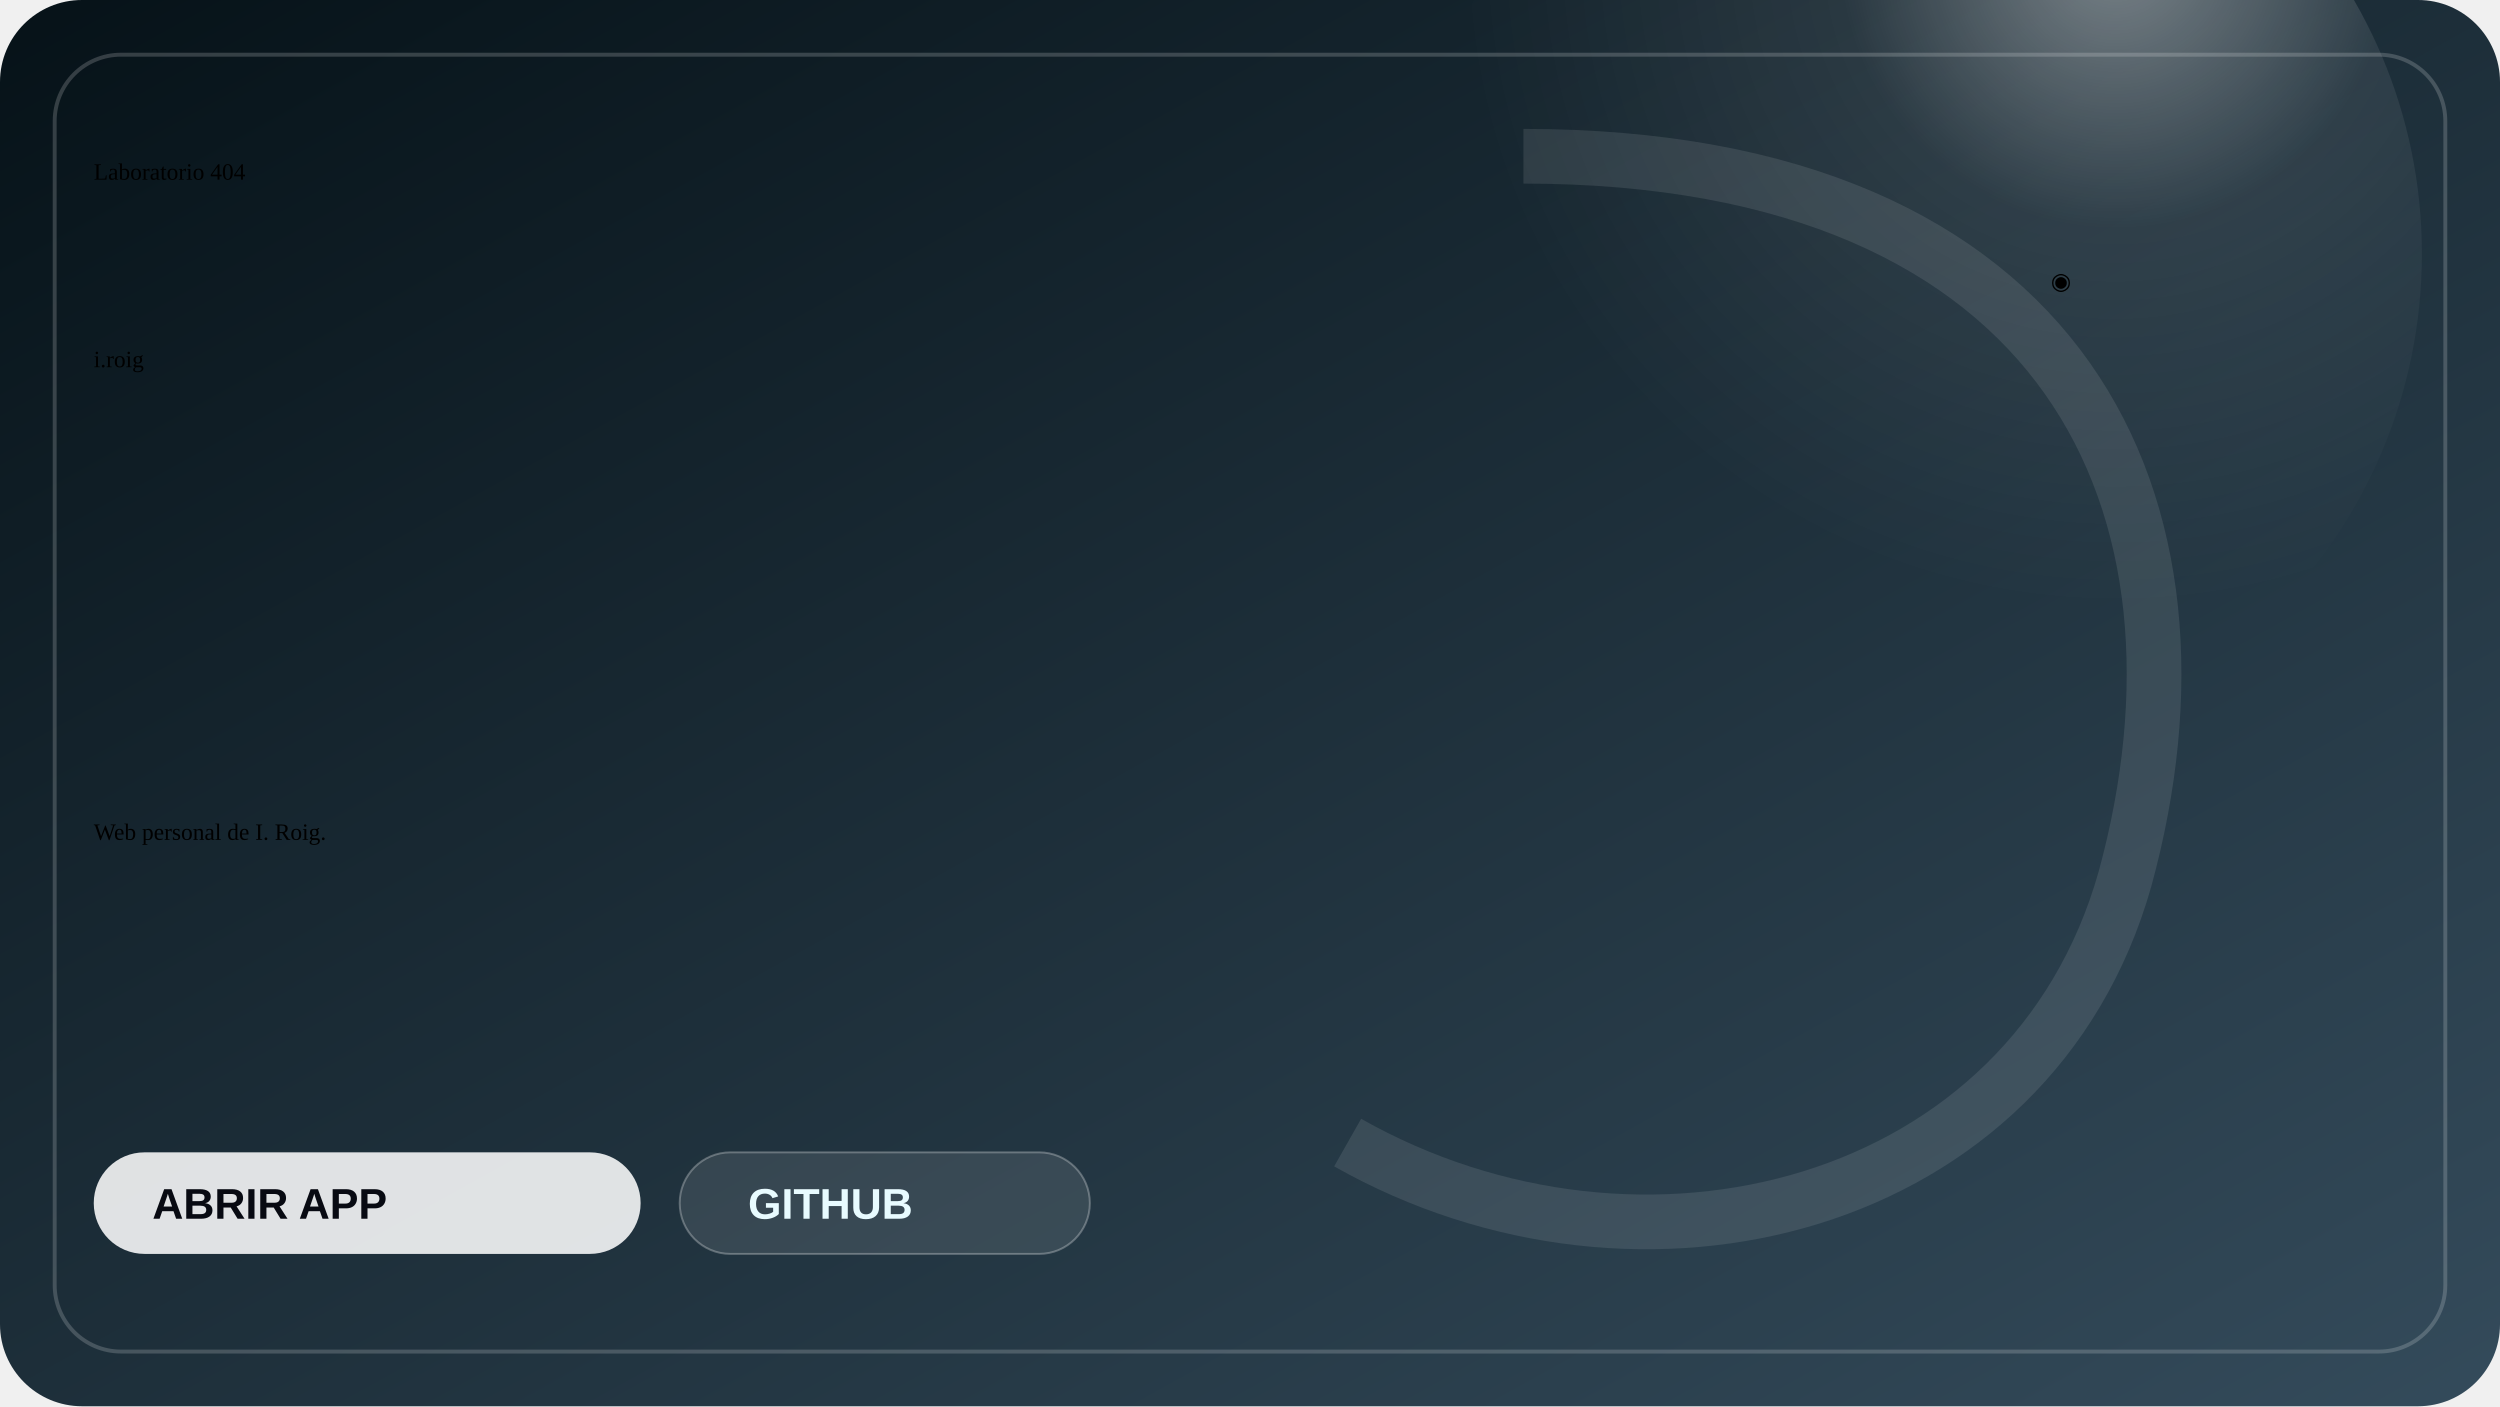
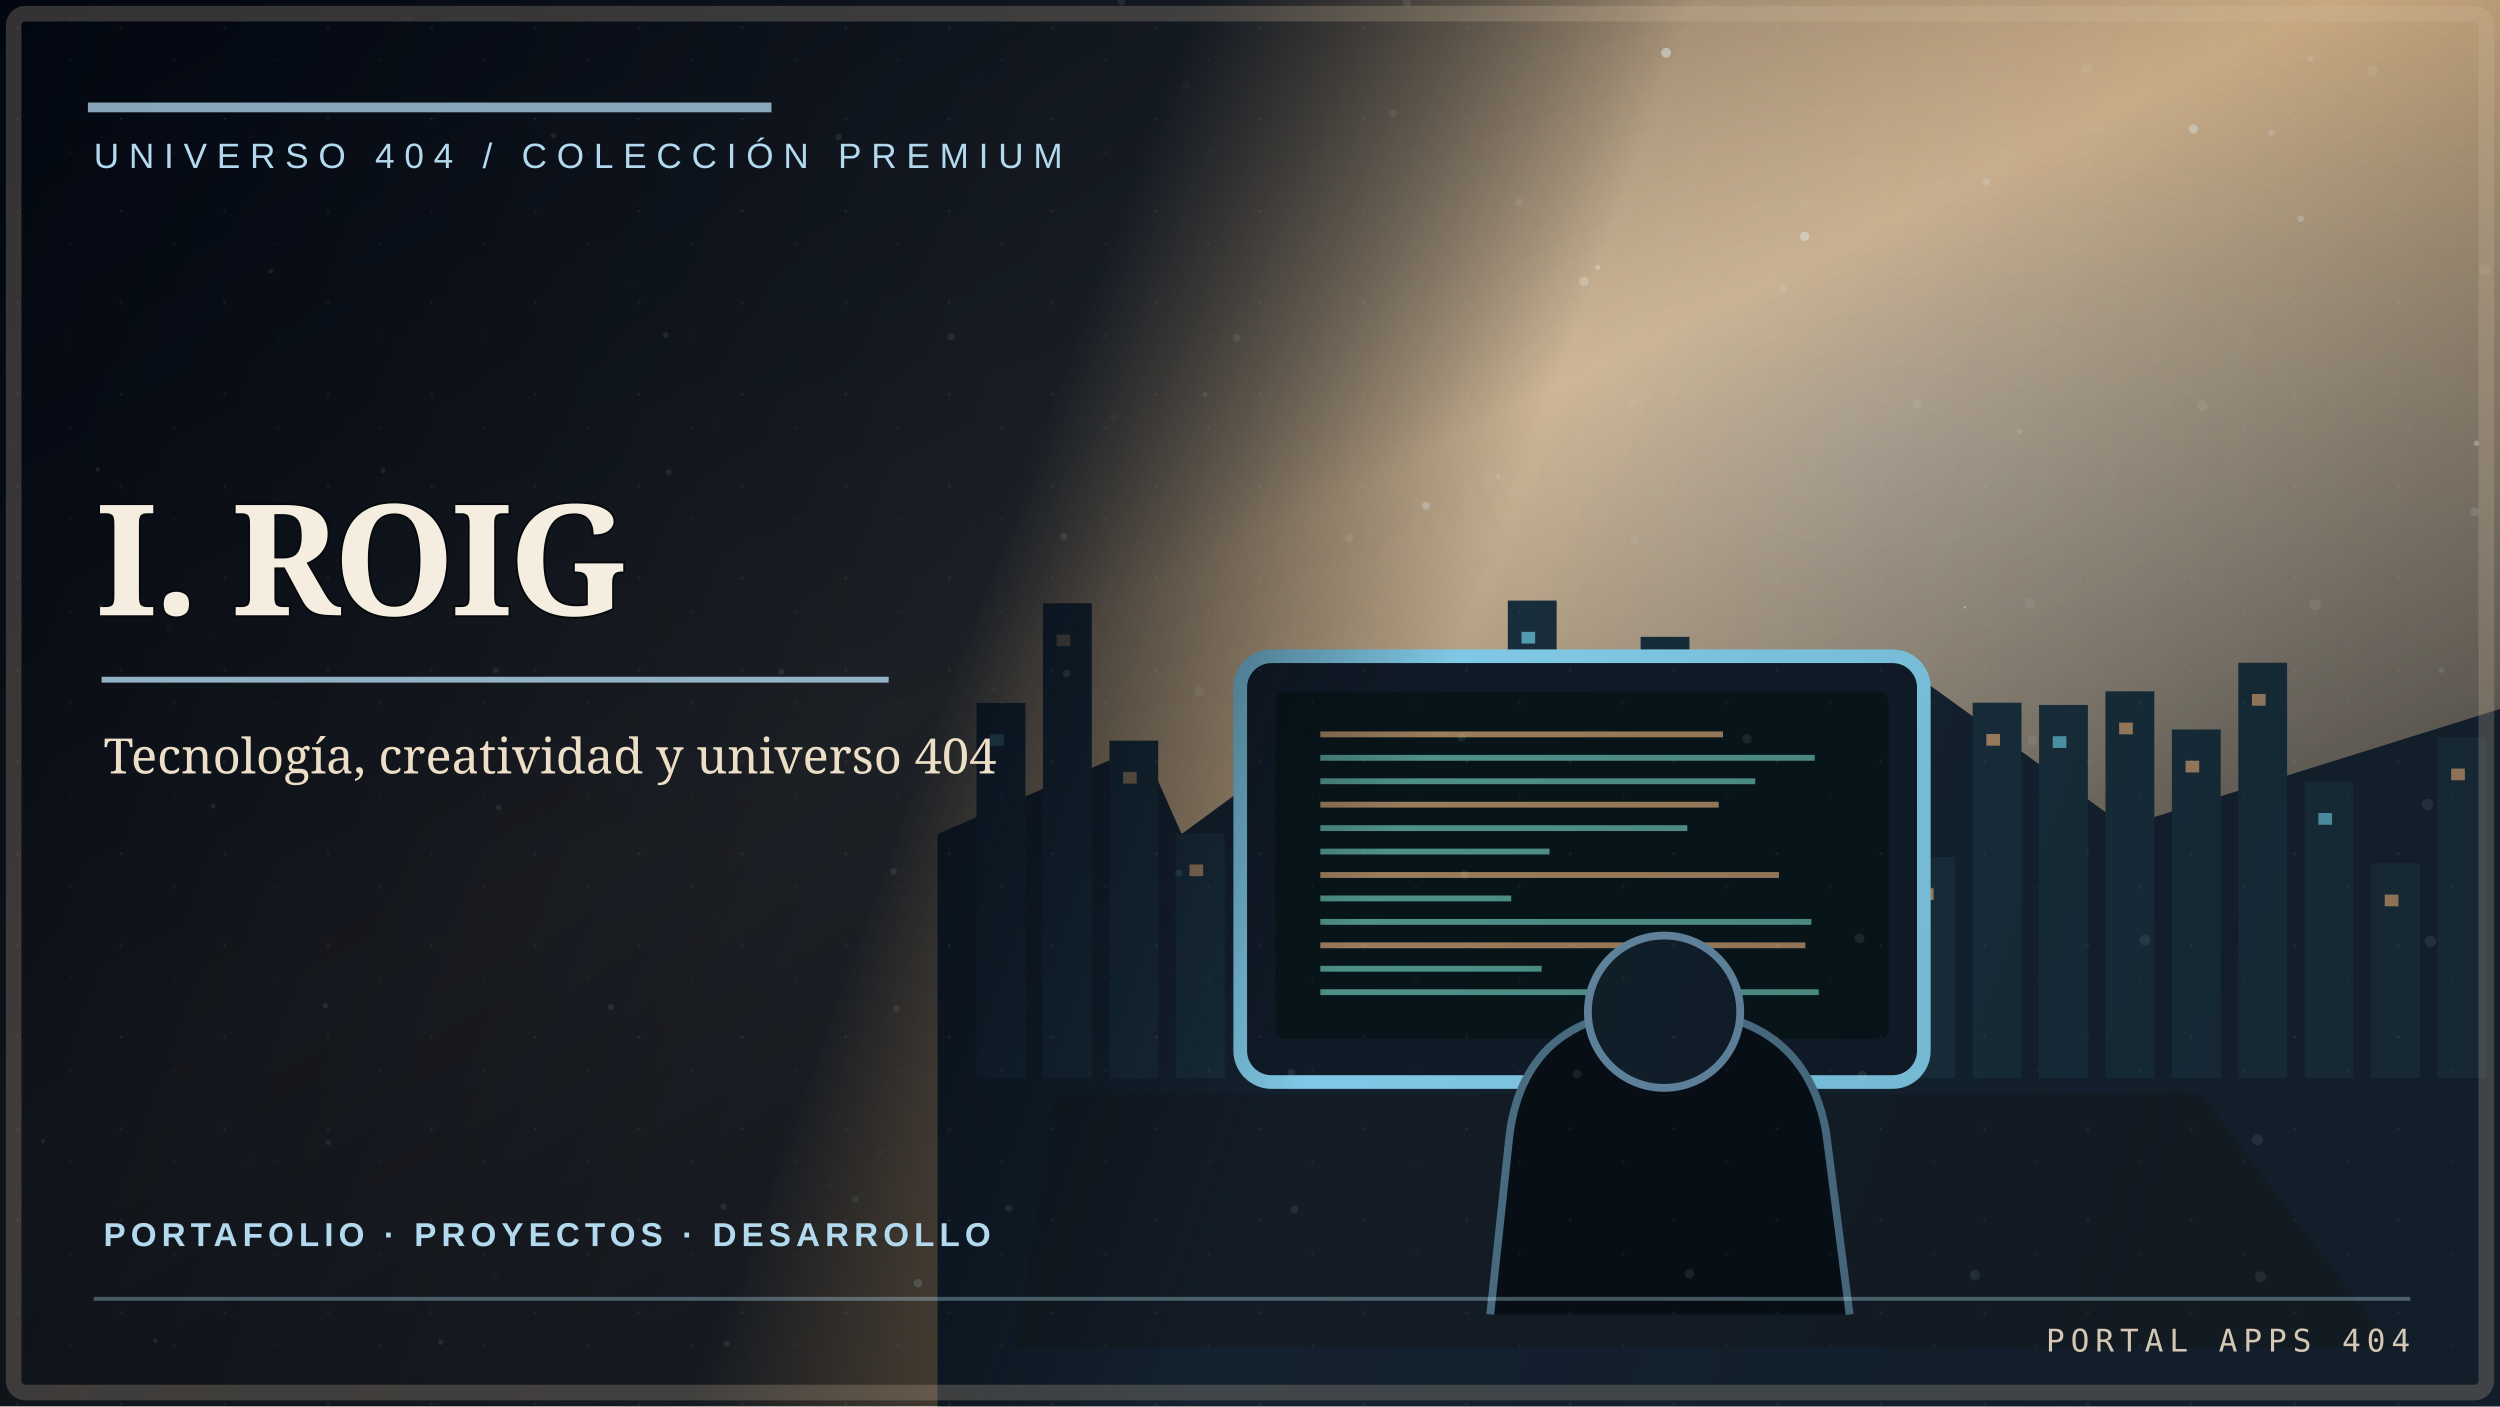
- <svg xmlns="http://www.w3.org/2000/svg" width="1280" height="720" viewBox="0 0 1280 720" role="img" aria-label="Preview de i.roig">
+ <svg xmlns="http://www.w3.org/2000/svg" viewBox="0 0 1280 720" role="img" aria-label="Carátula artística original de i.roig">
  <defs>
-     <linearGradient id="g" x1="0" y1="0" x2="1" y2="1">
-       <stop stop-color="#061218" />
-       <stop offset="1" stop-color="#344b5b" />
+     <linearGradient id="bg" x1="0" y1="0" x2=".9" y2="1">
+       <stop stop-color="#050a13" />
+       <stop offset=".46" stop-color="#e9b77b" />
+       <stop offset="1" stop-color="#070c14" />
    </linearGradient>
-     <radialGradient id="r" cx="70%" cy="20%" r="65%">
-       <stop stop-color="rgba(255,255,255,.42)" />
-       <stop offset=".42" stop-color="rgba(255,255,255,.08)" />
-       <stop offset="1" stop-color="rgba(255,255,255,0)" />
+     <radialGradient id="glare" cx="75%" cy="32%" r="65%">
+       <stop stop-color="#72b6f9" stop-opacity=".28" />
+       <stop offset="1" stop-color="#72b6f9" stop-opacity="0" />
    </radialGradient>
+     <linearGradient id="window" x2="0" y2="1">
+       <stop stop-color="#182c3d" />
+       <stop offset="1" stop-color="#ac7d5b" />
+     </linearGradient>
+     <linearGradient id="shade" x1="0" y1="0" x2="1" y2=".2">
+       <stop stop-color="#020711" stop-opacity=".97" />
+       <stop offset=".46" stop-color="#08101b" stop-opacity=".9" />
+       <stop offset=".65" stop-color="#04090d" stop-opacity="0" />
+       <stop offset="1" stop-color="#04070b" stop-opacity=".13" />
+     </linearGradient>
+     <filter id="soft">
+       <feGaussianBlur stdDeviation="22" />
+     </filter>
+     <filter id="glow">
+       <feGaussianBlur stdDeviation="6" />
+     </filter>
+     <pattern id="grain" width="53" height="47" patternUnits="userSpaceOnUse">
+       <circle cx="9" cy="14" r=".8" fill="#fff" opacity=".22" />
+       <circle cx="36" cy="31" r=".7" fill="#fff" opacity=".19" />
+     </pattern>
  </defs>
-   <rect width="1280" height="720" rx="42" fill="url(#g)" />
-   <rect x="28" y="28" width="1224" height="664" rx="34" fill="none" stroke="rgba(255,255,255,.18)" stroke-width="2" />
-   <circle cx="980" cy="130" r="260" fill="url(#r)" />
-   <path d="M780 80 C1060 80 1140 260 1088 450 C1040 620 840 670 690 585" fill="none" stroke="rgba(255,255,255,.10)" stroke-width="28" />
-   <g opacity=".35">
-     <line x1="0" y1="90" x2="1280" y2="90" class="line" />
-     <line x1="0" y1="180" x2="1280" y2="180" class="line" />
-     <line x1="0" y1="270" x2="1280" y2="270" class="line" />
-     <line x1="0" y1="360" x2="1280" y2="360" class="line" />
-     <line x1="0" y1="450" x2="1280" y2="450" class="line" />
-     <line x1="0" y1="540" x2="1280" y2="540" class="line" />
-     <line x1="0" y1="630" x2="1280" y2="630" class="line" />
-   </g>
-   <text x="48" y="92" class="meta">Laboratorio 404</text>
-   <text x="1050" y="148" class="symbol">◉</text>
-   <text x="48" y="188" class="title">i.roig</text>
-   <text x="48" y="430" class="desc">Web personal de I. Roig.</text>
-   <rect x="48" y="590" width="280" height="52" rx="26" fill="rgba(255,255,255,.86)" />
-   <text x="78" y="624" style="font-family: Arial, Helvetica, sans-serif; font-size: 22px; font-weight: 800; fill: #080a12;">ABRIR APP</text>
-   <rect x="348" y="590" width="210" height="52" rx="26" fill="rgba(255,255,255,.10)" stroke="rgba(255,255,255,.28)" />
-   <text x="383" y="624" style="font-family: Arial, Helvetica, sans-serif; font-size: 22px; font-weight: 800; fill: #e8fbff;">GITHUB</text>
+   <rect width="1280" height="720" fill="url(#bg)" />
+   <rect width="1280" height="720" fill="url(#glare)" />
+   <circle cx="607" cy="44" r="2.3" fill="#e9f5f6" opacity="0.27" />
+   <circle cx="333" cy="334" r="1.4" fill="#e9f5f6" opacity="0.13" />
+   <circle cx="470" cy="657" r="2.2" fill="#e9f5f6" opacity="0.46" />
+   <circle cx="490" cy="182" r="1.4" fill="#e9f5f6" opacity="0.17" />
+   <circle cx="1148" cy="475" r="0.5" fill="#e9f5f6" opacity="0.11" />
+   <circle cx="695" cy="490" r="1.7" fill="#e9f5f6" opacity="0.24" />
+   <circle cx="271" cy="705" r="1.6" fill="#e9f5f6" opacity="0.25" />
+   <circle cx="656" cy="562" r="1.9" fill="#e9f5f6" opacity="0.27" />
+   <circle cx="1034" cy="221" r="1.3" fill="#e9f5f6" opacity="0.15" />
+   <circle cx="515" cy="506" r="1.5" fill="#e9f5f6" opacity="0.37" />
+   <circle cx="913" cy="148" r="2.0" fill="#e9f5f6" opacity="0.14" />
+   <circle cx="640" cy="443" r="1.0" fill="#e9f5f6" opacity="0.39" />
+   <circle cx="617" cy="202" r="1.3" fill="#e9f5f6" opacity="0.48" />
+   <circle cx="1178" cy="112" r="1.7" fill="#e9f5f6" opacity="0.29" />
+   <circle cx="1278" cy="483" r="2.4" fill="#e9f5f6" opacity="0.20" />
+   <circle cx="87" cy="321" r="2.3" fill="#e9f5f6" opacity="0.50" />
+   <circle cx="128" cy="70" r="0.9" fill="#e9f5f6" opacity="0.43" />
+   <circle cx="1167" cy="486" r="2.0" fill="#e9f5f6" opacity="0.36" />
+   <circle cx="5" cy="341" r="1.6" fill="#e9f5f6" opacity="0.13" />
+   <circle cx="96" cy="176" r="2.0" fill="#e9f5f6" opacity="0.15" />
+   <circle cx="713" cy="58" r="2.1" fill="#e9f5f6" opacity="0.19" />
+   <circle cx="940" cy="337" r="2.3" fill="#e9f5f6" opacity="0.36" />
+   <circle cx="368" cy="217" r="0.6" fill="#e9f5f6" opacity="0.49" />
+   <circle cx="425" cy="607" r="1.8" fill="#e9f5f6" opacity="0.16" />
+   <circle cx="356" cy="664" r="1.5" fill="#e9f5f6" opacity="0.43" />
+   <circle cx="130" cy="631" r="0.9" fill="#e9f5f6" opacity="0.32" />
+   <circle cx="1079" cy="715" r="1.5" fill="#e9f5f6" opacity="0.38" />
+   <circle cx="524" cy="348" r="0.8" fill="#e9f5f6" opacity="0.17" />
+   <circle cx="34" cy="178" r="1.0" fill="#e9f5f6" opacity="0.34" />
+   <circle cx="1149" cy="674" r="1.1" fill="#e9f5f6" opacity="0.14" />
+   <circle cx="1163" cy="68" r="1.6" fill="#e9f5f6" opacity="0.20" />
+   <circle cx="583" cy="278" r="0.7" fill="#e9f5f6" opacity="0.34" />
+   <circle cx="924" cy="121" r="2.4" fill="#e9f5f6" opacity="0.44" />
+   <circle cx="1264" cy="679" r="2.2" fill="#e9f5f6" opacity="0.40" />
+   <circle cx="1006" cy="311" r="0.6" fill="#e9f5f6" opacity="0.49" />
+   <circle cx="7" cy="226" r="2.3" fill="#e9f5f6" opacity="0.50" />
+   <circle cx="318" cy="618" r="1.6" fill="#e9f5f6" opacity="0.23" />
+   <circle cx="36" cy="10" r="1.4" fill="#e9f5f6" opacity="0.41" />
+   <circle cx="825" cy="479" r="0.8" fill="#e9f5f6" opacity="0.39" />
+   <circle cx="1017" cy="93" r="1.8" fill="#e9f5f6" opacity="0.23" />
+   <circle cx="341" cy="78" r="2.0" fill="#e9f5f6" opacity="0.18" />
+   <circle cx="367" cy="467" r="1.4" fill="#e9f5f6" opacity="0.23" />
+   <circle cx="438" cy="614" r="1.8" fill="#e9f5f6" opacity="0.44" />
+   <circle cx="730" cy="259" r="2.0" fill="#e9f5f6" opacity="0.46" />
+   <circle cx="40" cy="638" r="2.5" fill="#e9f5f6" opacity="0.17" />
+   <circle cx="570" cy="214" r="2.1" fill="#e9f5f6" opacity="0.27" />
+   <circle cx="296" cy="12" r="1.5" fill="#e9f5f6" opacity="0.17" />
+   <circle cx="1161" cy="551" r="2.4" fill="#e9f5f6" opacity="0.31" />
+   <circle cx="253" cy="654" r="2.2" fill="#e9f5f6" opacity="0.35" />
+   <circle cx="539" cy="658" r="1.9" fill="#e9f5f6" opacity="0.16" />
+   <circle cx="1248" cy="506" r="2.1" fill="#e9f5f6" opacity="0.21" />
+   <circle cx="18" cy="640" r="2.2" fill="#e9f5f6" opacity="0.31" />
+   <circle cx="818" cy="137" r="1.3" fill="#e9f5f6" opacity="0.29" />
+   <circle cx="221" cy="379" r="1.7" fill="#e9f5f6" opacity="0.32" />
+   <circle cx="458" cy="393" r="1.4" fill="#e9f5f6" opacity="0.23" />
+   <circle cx="709" cy="454" r="0.6" fill="#e9f5f6" opacity="0.41" />
+   <circle cx="328" cy="449" r="1.6" fill="#e9f5f6" opacity="0.27" />
+   <circle cx="660" cy="573" r="2.3" fill="#e9f5f6" opacity="0.43" />
+   <circle cx="127" cy="594" r="0.9" fill="#e9f5f6" opacity="0.21" />
+   <circle cx="576" cy="579" r="1.8" fill="#e9f5f6" opacity="0.41" />
+   <circle cx="1010" cy="376" r="1.1" fill="#e9f5f6" opacity="0.49" />
+   <circle cx="1197" cy="416" r="2.4" fill="#e9f5f6" opacity="0.26" />
+   <circle cx="853" cy="27" r="2.5" fill="#e9f5f6" opacity="0.47" />
+   <circle cx="897" cy="504" r="1.3" fill="#e9f5f6" opacity="0.41" />
+   <circle cx="811" cy="144" r="2.4" fill="#e9f5f6" opacity="0.28" />
+   <circle cx="509" cy="353" r="1.4" fill="#e9f5f6" opacity="0.43" />
+   <circle cx="108" cy="325" r="1.4" fill="#e9f5f6" opacity="0.44" />
+   <circle cx="247" cy="469" r="0.5" fill="#e9f5f6" opacity="0.41" />
+   <circle cx="832" cy="376" r="1.7" fill="#e9f5f6" opacity="0.13" />
+   <circle cx="209" cy="339" r="2.1" fill="#e9f5f6" opacity="0.10" />
+   <circle cx="963" cy="483" r="0.6" fill="#e9f5f6" opacity="0.38" />
+   <circle cx="658" cy="425" r="1.7" fill="#e9f5f6" opacity="0.34" />
+   <circle cx="1250" cy="343" r="1.5" fill="#e9f5f6" opacity="0.11" />
+   <circle cx="767" cy="244" r="1.3" fill="#e9f5f6" opacity="0.19" />
+   <circle cx="323" cy="146" r="1.3" fill="#e9f5f6" opacity="0.12" />
+   <circle cx="977" cy="445" r="2.4" fill="#e9f5f6" opacity="0.49" />
+   <circle cx="1081" cy="522" r="0.6" fill="#e9f5f6" opacity="0.33" />
+   <circle cx="1267" cy="262" r="2.3" fill="#e9f5f6" opacity="0.17" />
+   <circle cx="210" cy="9" r="1.9" fill="#e9f5f6" opacity="0.30" />
+   <circle cx="467" cy="403" r="2.0" fill="#e9f5f6" opacity="0.32" />
+   <circle cx="493" cy="128" r="1.3" fill="#e9f5f6" opacity="0.10" />
+   <circle cx="451" cy="590" r="1.8" fill="#e9f5f6" opacity="0.11" />
+   <circle cx="1123" cy="66" r="2.3" fill="#e9f5f6" opacity="0.45" />
+   <circle cx="1129" cy="383" r="2.5" fill="#e9f5f6" opacity="0.11" />
+   <circle cx="574" cy="397" r="2.0" fill="#e9f5f6" opacity="0.43" />
+   <circle cx="318" cy="401" r="2.1" fill="#e9f5f6" opacity="0.30" />
+   <circle cx="516" cy="14" r="0.7" fill="#e9f5f6" opacity="0.14" />
+   <circle cx="1059" cy="363" r="0.9" fill="#e9f5f6" opacity="0.17" />
+   <circle cx="526" cy="666" r="1.3" fill="#e9f5f6" opacity="0.40" />
+   <circle cx="763" cy="399" r="2.4" fill="#e9f5f6" opacity="0.46" />
+   <circle cx="240" cy="376" r="2.2" fill="#e9f5f6" opacity="0.25" />
+   <circle cx="609" cy="619" r="2.2" fill="#e9f5f6" opacity="0.46" />
+   <circle cx="1268" cy="227" r="1.4" fill="#e9f5f6" opacity="0.39" />
+   <circle cx="614" cy="354" r="2.5" fill="#e9f5f6" opacity="0.20" />
+   <circle cx="1183" cy="30" r="1.4" fill="#e9f5f6" opacity="0.21" />
+   <path d="M480 427L585 382L605 427L695 361L747 418L843 380L873 438L973 340L1088 423L1280 363V720H480Z" fill="#14212f" />
+   <rect x="500" y="359.92" width="25" height="192.08" fill="#182d3b" />
+   <rect x="507" y="375.92" width="7" height="6" fill="#71d9ef" opacity=".65" />
+   <rect x="534" y="308.845" width="25" height="243.155" fill="#182d3b" />
+   <rect x="541" y="324.845" width="7" height="6" fill="#ebaf78" opacity=".65" />
+   <rect x="568" y="379.215" width="25" height="172.785" fill="#182d3b" />
+   <rect x="575" y="395.215" width="7" height="6" fill="#ebaf78" opacity=".65" />
+   <rect x="602" y="426.603" width="25" height="125.397" fill="#182d3b" />
+   <rect x="609" y="442.603" width="7" height="6" fill="#ebaf78" opacity=".65" />
+   <rect x="636" y="471.265" width="25" height="80.735" fill="#182d3b" />
+   <rect x="643" y="487.265" width="7" height="6" fill="#71d9ef" opacity=".65" />
+   <rect x="670" y="441.139" width="25" height="110.861" fill="#182d3b" />
+   <rect x="677" y="457.139" width="7" height="6" fill="#ebaf78" opacity=".65" />
+   <rect x="704" y="336.125" width="25" height="215.875" fill="#182d3b" />
+   <rect x="711" y="352.125" width="7" height="6" fill="#ebaf78" opacity=".65" />
+   <rect x="738" y="460.606" width="25" height="91.394" fill="#182d3b" />
+   <rect x="745" y="476.606" width="7" height="6" fill="#ebaf78" opacity=".65" />
+   <rect x="772" y="307.498" width="25" height="244.502" fill="#182d3b" />
+   <rect x="779" y="323.498" width="7" height="6" fill="#71d9ef" opacity=".65" />
+   <rect x="806" y="427.378" width="25" height="124.622" fill="#182d3b" />
+   <rect x="813" y="443.378" width="7" height="6" fill="#ebaf78" opacity=".65" />
+   <rect x="840" y="326.062" width="25" height="225.938" fill="#182d3b" />
+   <rect x="847" y="342.062" width="7" height="6" fill="#ebaf78" opacity=".65" />
+   <rect x="874" y="431.084" width="25" height="120.916" fill="#182d3b" />
+   <rect x="881" y="447.084" width="7" height="6" fill="#ebaf78" opacity=".65" />
+   <rect x="908" y="416.198" width="25" height="135.802" fill="#182d3b" />
+   <rect x="915" y="432.198" width="7" height="6" fill="#71d9ef" opacity=".65" />
+   <rect x="942" y="429.75" width="25" height="122.25" fill="#182d3b" />
+   <rect x="949" y="445.75" width="7" height="6" fill="#ebaf78" opacity=".65" />
+   <rect x="976" y="438.766" width="25" height="113.234" fill="#182d3b" />
+   <rect x="983" y="454.766" width="7" height="6" fill="#ebaf78" opacity=".65" />
+   <rect x="1010" y="359.786" width="25" height="192.214" fill="#182d3b" />
+   <rect x="1017" y="375.786" width="7" height="6" fill="#ebaf78" opacity=".65" />
+   <rect x="1044" y="360.934" width="25" height="191.066" fill="#182d3b" />
+   <rect x="1051" y="376.934" width="7" height="6" fill="#71d9ef" opacity=".65" />
+   <rect x="1078" y="353.977" width="25" height="198.023" fill="#182d3b" />
+   <rect x="1085" y="369.977" width="7" height="6" fill="#ebaf78" opacity=".65" />
+   <rect x="1112" y="373.482" width="25" height="178.518" fill="#182d3b" />
+   <rect x="1119" y="389.482" width="7" height="6" fill="#ebaf78" opacity=".65" />
+   <rect x="1146" y="339.314" width="25" height="212.686" fill="#182d3b" />
+   <rect x="1153" y="355.314" width="7" height="6" fill="#ebaf78" opacity=".65" />
+   <rect x="1180" y="400.274" width="25" height="151.726" fill="#182d3b" />
+   <rect x="1187" y="416.274" width="7" height="6" fill="#71d9ef" opacity=".65" />
+   <rect x="1214" y="442.03" width="25" height="109.97" fill="#182d3b" />
+   <rect x="1221" y="458.03" width="7" height="6" fill="#ebaf78" opacity=".65" />
+   <rect x="1248" y="377.497" width="25" height="174.503" fill="#182d3b" />
+   <rect x="1255" y="393.497" width="7" height="6" fill="#ebaf78" opacity=".65" />
+   <path d="M540 560L1127 560L1225 690L520 690Z" fill="#141d26" />
+   <rect x="635" y="336" width="350" height="218" fill="#111b28" rx="16" stroke="#80c9e6" stroke-width="7" />
+   <rect x="653" y="354" width="314" height="178" fill="#07151a" rx="5" />
+   <path d="M676 376L882.163 376" stroke="#e4af7b" stroke-width="3" opacity="0.67" />
+   <path d="M676 388L929.157 388" stroke="#73cdbd" stroke-width="3" opacity="0.67" />
+   <path d="M676 400L898.679 400" stroke="#73cdbd" stroke-width="3" opacity="0.67" />
+   <path d="M676 412L879.973 412" stroke="#e4af7b" stroke-width="3" opacity="0.67" />
+   <path d="M676 424L863.917 424" stroke="#73cdbd" stroke-width="3" opacity="0.67" />
+   <path d="M676 436L793.351 436" stroke="#73cdbd" stroke-width="3" opacity="0.67" />
+   <path d="M676 448L910.799 448" stroke="#e4af7b" stroke-width="3" opacity="0.67" />
+   <path d="M676 460L773.73 460" stroke="#73cdbd" stroke-width="3" opacity="0.67" />
+   <path d="M676 472L927.43 472" stroke="#73cdbd" stroke-width="3" opacity="0.67" />
+   <path d="M676 484L924.363 484" stroke="#e4af7b" stroke-width="3" opacity="0.67" />
+   <path d="M676 496L789.312 496" stroke="#73cdbd" stroke-width="3" opacity="0.67" />
+   <path d="M676 508L931.225 508" stroke="#73cdbd" stroke-width="3" opacity="0.67" />
+   <path d="M763 673l10-93q9-63 79-63q72 0 83 63l12 93" fill="#070f16" stroke="#4b6e84" stroke-width="4" />
+   <circle cx="852" cy="518" r="39" fill="#111f2a" stroke="#6286a0" stroke-width="4" />
+   <rect width="1280" height="720" fill="url(#shade)" />
+   <path d="M45 55H395" stroke="#b3d9ee" stroke-width="5" opacity=".75" />
+   <text x="48" y="86" font-family="Arial,Helvetica,sans-serif" font-size="18" letter-spacing="5" fill="#b3d9ee">UNIVERSO 404  /  COLECCIÓN PREMIUM</text>
+   <text x="49" y="315" font-family="Georgia,serif" font-weight="900" font-size="79" letter-spacing="-2" fill="#f5eee0" stroke="#060a0d" stroke-width="2" paint-order="stroke">I. ROIG</text>
+   <path d="M52 348h403" stroke="#b3d9ee" stroke-width="3" opacity=".8" />
+   <text x="53" y="396" font-family="Georgia,serif" font-size="25" fill="#eddfc7">Tecnología, creatividad y universo 404</text>
+   <text x="53" y="638" font-family="Arial,Helvetica,sans-serif" font-size="17" font-weight="700" letter-spacing="2.6" fill="#b3d9ee">PORTAFOLIO · PROYECTOS · DESARROLLO</text>
+   <path d="M48 665H1234" stroke="#b3d9ee" stroke-opacity=".35" stroke-width="2" />
+   <text x="1234" y="692" text-anchor="end" font-family="monospace" letter-spacing="3" font-size="16" fill="#d4c7b4">PORTAL APPS 404</text>
+   <circle cx="340.9" cy="171.6" r="1.5" fill="#d6e6da" opacity=".09" />
+   <circle cx="835.4" cy="206.0" r="2.3" fill="#d6e6da" opacity=".09" />
+   <circle cx="50.0" cy="240.3" r="1.1" fill="#d6e6da" opacity=".09" />
+   <circle cx="544.6" cy="274.6" r="1.9" fill="#d6e6da" opacity=".09" />
+   <circle cx="1039.2" cy="308.9" r="2.6" fill="#d6e6da" opacity=".09" />
+   <circle cx="253.8" cy="343.3" r="1.4" fill="#d6e6da" opacity=".09" />
+   <circle cx="748.3" cy="377.6" r="2.2" fill="#d6e6da" opacity=".09" />
+   <circle cx="1242.9" cy="411.9" r="2.9" fill="#d6e6da" opacity=".09" />
+   <circle cx="457.5" cy="446.2" r="1.7" fill="#d6e6da" opacity=".09" />
+   <circle cx="952.1" cy="480.5" r="2.5" fill="#d6e6da" opacity=".09" />
+   <circle cx="166.6" cy="514.9" r="1.3" fill="#d6e6da" opacity=".09" />
+   <circle cx="661.2" cy="549.2" r="2.0" fill="#d6e6da" opacity=".09" />
+   <circle cx="1155.8" cy="583.5" r="2.8" fill="#d6e6da" opacity=".09" />
+   <circle cx="370.4" cy="617.8" r="1.6" fill="#d6e6da" opacity=".09" />
+   <circle cx="865.0" cy="652.1" r="2.4" fill="#d6e6da" opacity=".09" />
+   <circle cx="79.5" cy="686.5" r="1.1" fill="#d6e6da" opacity=".09" />
+   <circle cx="574.1" cy="0.8" r="1.9" fill="#d6e6da" opacity=".09" />
+   <circle cx="1068.7" cy="35.1" r="2.7" fill="#d6e6da" opacity=".09" />
+   <circle cx="283.3" cy="69.4" r="1.4" fill="#d6e6da" opacity=".09" />
+   <circle cx="777.9" cy="103.8" r="2.2" fill="#d6e6da" opacity=".09" />
+   <circle cx="1272.4" cy="138.1" r="3.0" fill="#d6e6da" opacity=".09" />
+   <circle cx="487.0" cy="172.4" r="1.8" fill="#d6e6da" opacity=".09" />
+   <circle cx="981.6" cy="206.7" r="2.5" fill="#d6e6da" opacity=".09" />
+   <circle cx="196.2" cy="241.0" r="1.3" fill="#d6e6da" opacity=".09" />
+   <circle cx="690.8" cy="275.4" r="2.1" fill="#d6e6da" opacity=".09" />
+   <circle cx="1185.3" cy="309.7" r="2.9" fill="#d6e6da" opacity=".09" />
+   <circle cx="399.9" cy="344.0" r="1.6" fill="#d6e6da" opacity=".09" />
+   <circle cx="894.5" cy="378.3" r="2.4" fill="#d6e6da" opacity=".09" />
+   <circle cx="109.1" cy="412.6" r="1.2" fill="#d6e6da" opacity=".09" />
+   <circle cx="603.6" cy="447.0" r="1.9" fill="#d6e6da" opacity=".09" />
+   <circle cx="1098.2" cy="481.3" r="2.7" fill="#d6e6da" opacity=".09" />
+   <circle cx="312.8" cy="515.6" r="1.5" fill="#d6e6da" opacity=".09" />
+   <circle cx="807.4" cy="549.9" r="2.3" fill="#d6e6da" opacity=".09" />
+   <circle cx="22.0" cy="584.3" r="1.0" fill="#d6e6da" opacity=".09" />
+   <circle cx="516.5" cy="618.6" r="1.8" fill="#d6e6da" opacity=".09" />
+   <circle cx="1011.1" cy="652.9" r="2.6" fill="#d6e6da" opacity=".09" />
+   <circle cx="225.7" cy="687.2" r="1.4" fill="#d6e6da" opacity=".09" />
+   <circle cx="720.3" cy="1.5" r="2.1" fill="#d6e6da" opacity=".09" />
+   <circle cx="1214.9" cy="35.9" r="2.9" fill="#d6e6da" opacity=".09" />
+   <circle cx="429.4" cy="70.2" r="1.7" fill="#d6e6da" opacity=".09" />
+   <circle cx="924.0" cy="104.5" r="2.4" fill="#d6e6da" opacity=".09" />
+   <circle cx="138.6" cy="138.8" r="1.2" fill="#d6e6da" opacity=".09" />
+   <circle cx="633.2" cy="173.2" r="2.0" fill="#d6e6da" opacity=".09" />
+   <circle cx="1127.8" cy="207.5" r="2.8" fill="#d6e6da" opacity=".09" />
+   <circle cx="342.3" cy="241.8" r="1.5" fill="#d6e6da" opacity=".09" />
+   <circle cx="836.9" cy="276.1" r="2.3" fill="#d6e6da" opacity=".09" />
+   <circle cx="51.5" cy="310.4" r="1.1" fill="#d6e6da" opacity=".09" />
+   <circle cx="546.1" cy="344.8" r="1.9" fill="#d6e6da" opacity=".09" />
+   <circle cx="1040.6" cy="379.1" r="2.6" fill="#d6e6da" opacity=".09" />
+   <circle cx="255.2" cy="413.4" r="1.4" fill="#d6e6da" opacity=".09" />
+   <circle cx="749.8" cy="447.7" r="2.2" fill="#d6e6da" opacity=".09" />
+   <circle cx="1244.4" cy="482.0" r="2.9" fill="#d6e6da" opacity=".09" />
+   <circle cx="459.0" cy="516.4" r="1.7" fill="#d6e6da" opacity=".09" />
+   <circle cx="953.5" cy="550.7" r="2.5" fill="#d6e6da" opacity=".09" />
+   <circle cx="168.1" cy="585.0" r="1.3" fill="#d6e6da" opacity=".09" />
+   <circle cx="662.7" cy="619.3" r="2.0" fill="#d6e6da" opacity=".09" />
+   <circle cx="1157.3" cy="653.7" r="2.8" fill="#d6e6da" opacity=".09" />
+   <circle cx="371.9" cy="688.0" r="1.6" fill="#d6e6da" opacity=".09" />
+   <rect width="1280" height="720" fill="url(#grain)" opacity=".23" />
+   <rect x="7" y="7" width="1266" height="706" rx="6" fill="none" stroke="#d1bda0" stroke-opacity=".24" stroke-width="8" />
</svg>
